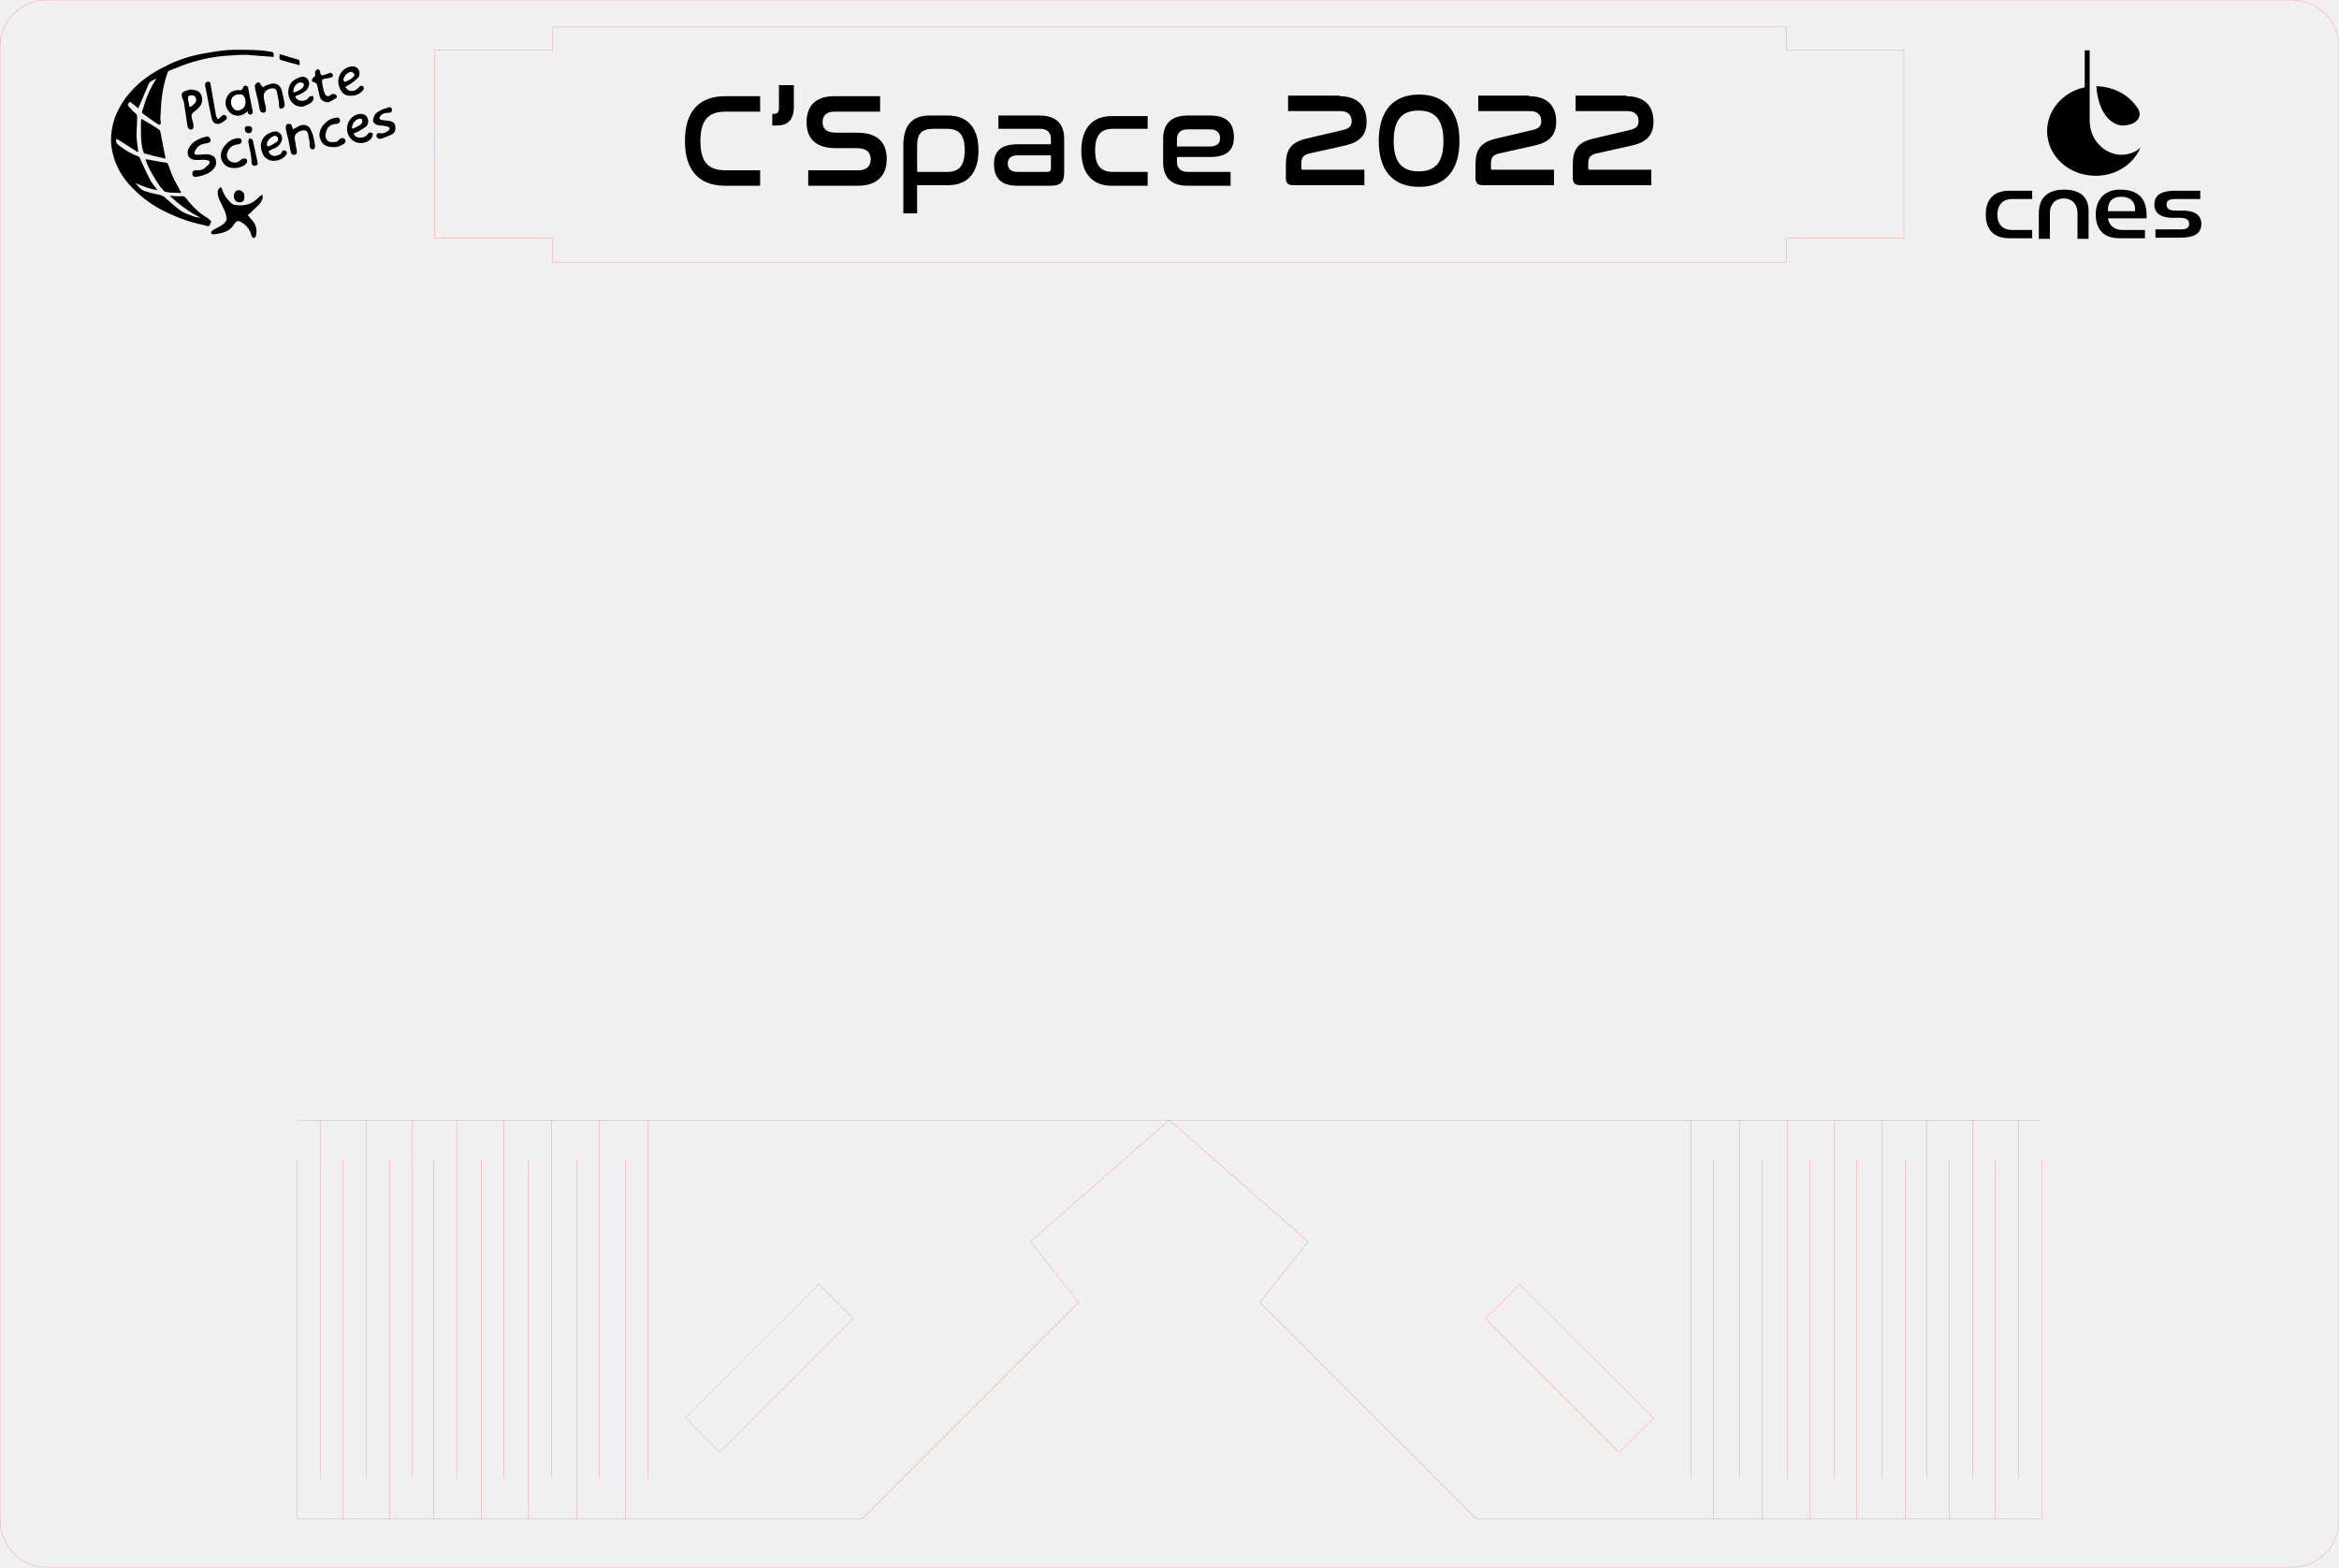
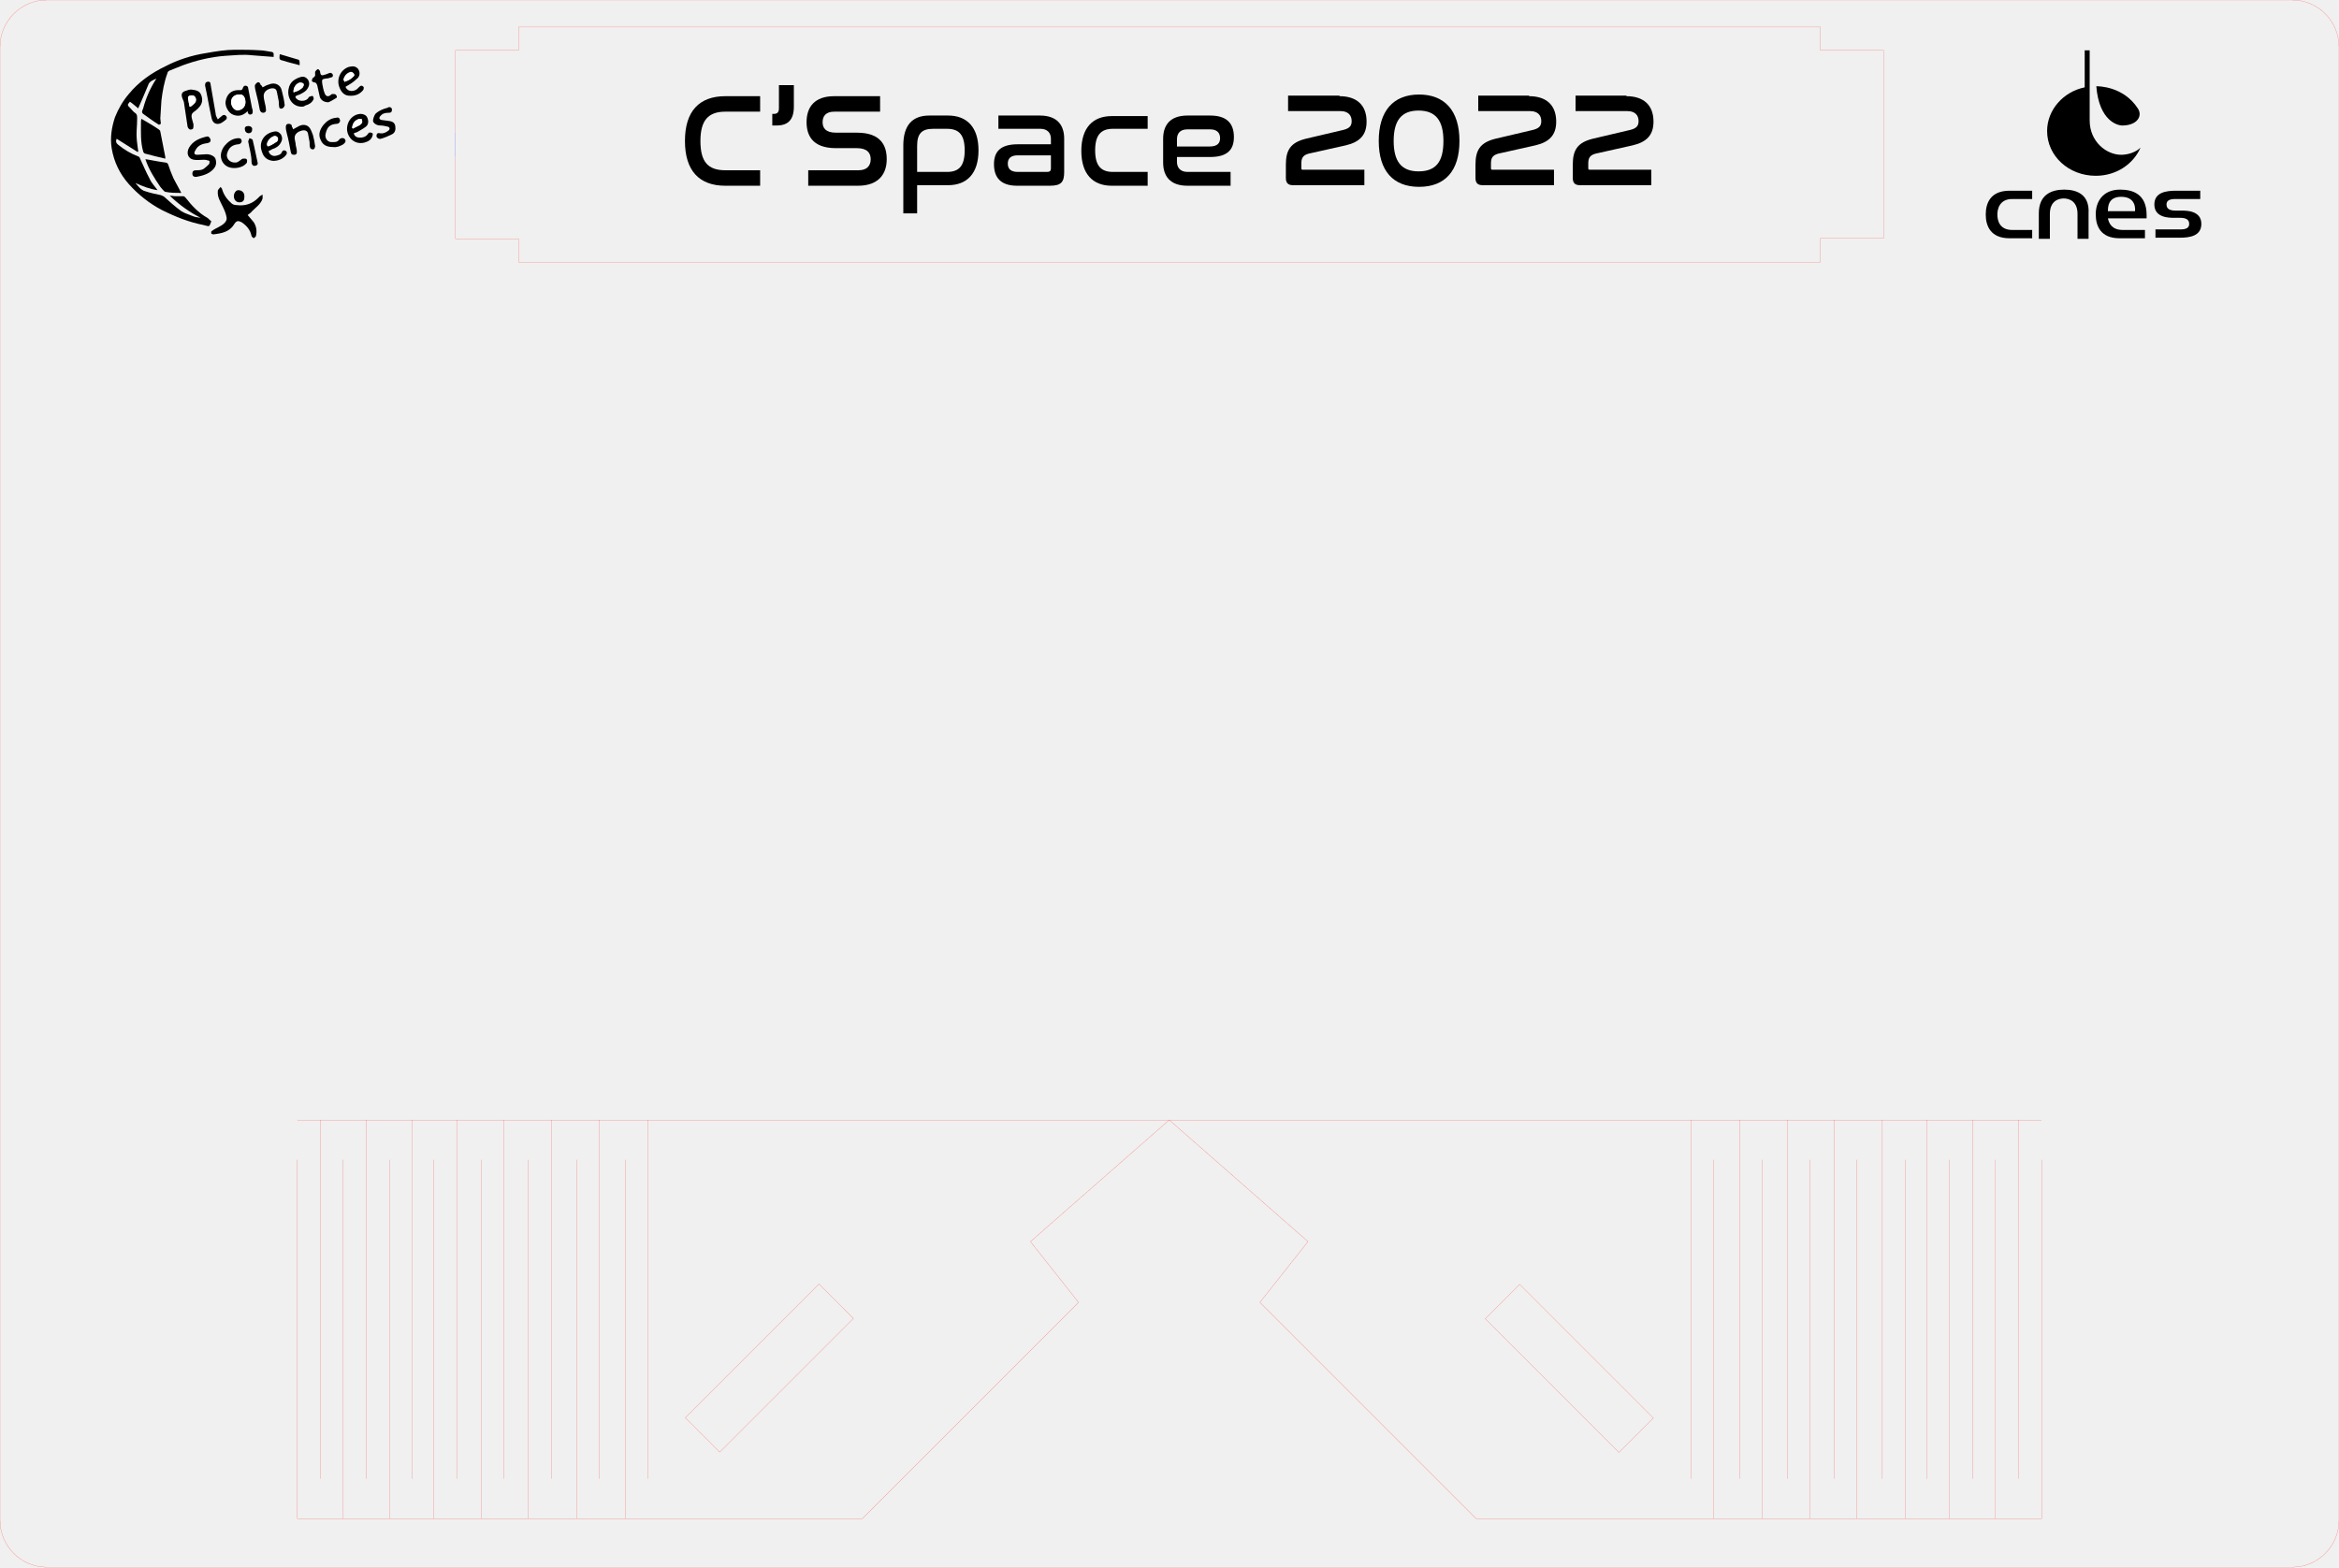
<svg xmlns="http://www.w3.org/2000/svg" version="1.1" baseProfile="basic" id="Calque_1" x="0px" y="0px" viewBox="0 0 423.1 283.5" xml:space="preserve">
  <style type="text/css">
	.st0{fill:none;stroke:#FF0000;stroke-width:2.834646e-02;stroke-miterlimit:10;}
	.st1{fill:none;stroke:#0000FF;stroke-width:2.834646e-02;stroke-miterlimit:10;}
	.st2{fill:none;stroke:#FF0000;stroke-width:2.834646e-02;stroke-linecap:round;stroke-linejoin:round;stroke-miterlimit:10;}
	.st3{fill:none;}
	.st4{fill:#FFFFFF;}
</style>
  <path class="st0" d="M414.6,283.5H8.5c-4.7,0-8.5-3.8-8.5-8.5V8.5C0,3.8,3.8,0,8.5,0h406.1c4.7,0,8.5,3.8,8.5,8.5V275  C423.1,279.7,419.3,283.5,414.6,283.5z" />
  <path class="st0" d="M236.7,274.5" />
  <g>
-     <path class="st0" d="M212.6,16.2" />
-     <path class="st0" d="M329.5,43.2" />
-     <path class="st0" d="M329.5,11.4" />
+     <path class="st0" d="M212.7,16.2" />
+     <path class="st0" d="M335.9,43.2" />
+     <path class="st0" d="M335.9,11.4" />
    <g>
-       <polyline class="st0" points="323.2,43.1 344.4,43.1 344.4,9.1 323.2,9.1   " />
-       <line class="st0" x1="323.2" y1="9.1" x2="323.2" y2="4.9" />
-       <line class="st0" x1="323.2" y1="47.4" x2="323.2" y2="43.1" />
+       <polyline class="st0" points="329.3,43.1 340.7,43.1 340.7,9.1 329.3,9.1   " />
+       <line class="st0" x1="329.3" y1="9.1" x2="329.3" y2="4.9" />
+       <line class="st0" x1="329.3" y1="47.4" x2="329.3" y2="43.1" />
    </g>
    <g>
-       <polyline class="st0" points="78.6,24 78.6,9.1 99.9,9.1   " />
-       <line class="st1" x1="78.6" y1="28.3" x2="78.6" y2="24" />
-       <polyline class="st0" points="99.9,43.1 78.6,43.1 78.6,28.3   " />
-       <line class="st0" x1="99.9" y1="9.1" x2="99.9" y2="4.9" />
-       <line class="st0" x1="99.9" y1="47.4" x2="99.9" y2="43.1" />
-     </g>
-     <line class="st0" x1="99.9" y1="4.9" x2="323.2" y2="4.9" />
-     <line class="st0" x1="323.2" y1="47.4" x2="99.9" y2="47.4" />
+       <polyline class="st0" points="82.4,24 82.4,9.1 93.8,9.1   " />
+       <line class="st1" x1="82.4" y1="28.3" x2="82.4" y2="24" />
+       <polyline class="st0" points="93.8,43.2 82.4,43.2 82.4,28.3   " />
+       <line class="st0" x1="93.8" y1="9.1" x2="93.8" y2="4.9" />
+       <line class="st0" x1="93.8" y1="47.4" x2="93.8" y2="43.2" />
+     </g>
+     <line class="st0" x1="93.8" y1="4.9" x2="329.3" y2="4.9" />
+     <line class="st0" x1="329.3" y1="47.4" x2="93.8" y2="47.4" />
  </g>
  <g>
    <path d="M137.5,17.4v2.8h-6.3c-3.1,0-4.5,1.6-4.5,5.3c0,3.7,1.3,5.3,4.5,5.3h6.3v2.8h-6.3c-4.7,0-7.3-2.7-7.3-8.1   c0-5.4,2.6-8.1,7.3-8.1H137.5z" />
    <path d="M143.6,15.4v3.9c0,2.3-1,3.4-3.1,3.4h-0.8v-2.1h0.3c0.6,0,0.9-0.3,0.9-1v-4.2H143.6z" />
    <path d="M159.2,17.4v2.8h-8.3c-1.5,0-2.1,0.8-2.1,1.9c0,1,0.5,1.9,2.4,1.9h3.8c4.4,0,5.4,2.4,5.4,4.8c0,2.7-1.5,4.8-5.2,4.8h-9   v-2.8h9.1c1.5,0,2.2-0.8,2.2-2c0-1.1-0.6-2-2.5-2h-3.8c-4.3,0-5.3-2.4-5.3-4.7c0-2.7,1.4-4.7,5-4.7H159.2z" />
    <path d="M171.5,20.9c3.4,0,5.5,2.1,5.5,6.3s-2.1,6.3-5.5,6.3h-5.6v5.1h-2.5V26.3c0-3.6,1.6-5.4,4.7-5.4H171.5z M165.9,31.1h5.4   c2.2,0,3.2-1.1,3.2-3.9s-1-3.9-3.2-3.9h-2.5c-2.1,0-2.9,0.9-2.9,3.1V31.1z" />
    <path d="M188.1,20.9c3.2,0,4.4,1.8,4.4,4.2v6c0,1.8-0.5,2.5-2.6,2.5H184c-3,0-4.2-1.5-4.2-3.9c0-2.3,1.2-3.6,4.3-3.6h6v-1   c0-1-0.6-1.8-1.9-1.8h-7.6v-2.4H188.1z M190.1,30.5v-2.4h-6c-1.3,0-1.8,0.6-1.8,1.5s0.5,1.5,1.8,1.5h5.3   C189.9,31.1,190.1,30.9,190.1,30.5z" />
    <path d="M207.6,20.9v2.4h-6.3c-2.2,0-3.2,1.2-3.2,3.9s1,3.9,3.2,3.9h6.3v2.5h-6.5c-3.4,0-5.5-2.1-5.5-6.3s2.1-6.3,5.5-6.3H207.6z" />
    <path d="M218.9,20.9c3,0,4.3,1.4,4.3,3.9c0,2.3-1.2,3.6-4.3,3.6h-6v0.9c0,1,0.6,1.8,1.9,1.8h7.8v2.5h-7.8c-3.2,0-4.4-1.8-4.4-4.2   v-4.3c0-2.4,1.2-4.2,4.4-4.2H218.9z M212.8,26.5h6c1.4,0,1.9-0.6,1.9-1.5c0-1-0.6-1.6-1.8-1.6h-4.1c-1.4,0-1.9,0.8-1.9,1.8V26.5z" />
    <path d="M242.3,17.4c3.1,0,4.9,1.6,4.9,4.6c0,2.4-1.2,3.7-3.8,4.3l-6.7,1.5c-1.1,0.3-1.3,0.9-1.3,1.8v0.8c0,0.3,0.1,0.3,0.3,0.3   h11.1v2.8h-12.9c-0.9,0-1.3-0.4-1.3-1.3v-2.4c0-2.6,0.8-4,3.6-4.7l6.8-1.6c1.2-0.3,1.5-0.8,1.5-1.6c0-1.1-0.7-1.8-2-1.8H233v-2.8   H242.3z" />
    <path d="M264,25.5c0,5.4-2.6,8.3-7.3,8.3c-4.7,0-7.3-2.9-7.3-8.3c0-5.4,2.6-8.4,7.3-8.4C261.3,17.1,264,20,264,25.5z M252.1,25.5   c0,3.7,1.4,5.5,4.5,5.5c3.2,0,4.5-1.8,4.5-5.5c0-3.7-1.4-5.5-4.5-5.5C253.5,20,252.1,21.8,252.1,25.5z" />
    <path d="M276.6,17.4c3.1,0,4.9,1.6,4.9,4.6c0,2.4-1.2,3.7-3.8,4.3l-6.7,1.5c-1.1,0.3-1.3,0.9-1.3,1.8v0.8c0,0.3,0.1,0.3,0.3,0.3   h11.1v2.8h-12.9c-0.9,0-1.3-0.4-1.3-1.3v-2.4c0-2.6,0.8-4,3.6-4.7l6.8-1.6c1.2-0.3,1.5-0.8,1.5-1.6c0-1.1-0.7-1.8-2-1.8h-9.4v-2.8   H276.6z" />
    <path d="M294.2,17.4c3.1,0,4.9,1.6,4.9,4.6c0,2.4-1.2,3.7-3.8,4.3l-6.7,1.5c-1.1,0.3-1.3,0.9-1.3,1.8v0.8c0,0.3,0.1,0.3,0.3,0.3   h11.1v2.8h-12.9c-0.9,0-1.3-0.4-1.3-1.3v-2.4c0-2.6,0.8-4,3.6-4.7l6.8-1.6c1.2-0.3,1.5-0.8,1.5-1.6c0-1.1-0.7-1.8-2-1.8H285v-2.8   H294.2z" />
  </g>
  <g>
    <line class="st0" x1="211.5" y1="202.6" x2="353.1" y2="202.6" />
    <line class="st0" x1="353.1" y1="274.7" x2="267" y2="274.7" />
    <g id="LINE_16_">
      <line class="st2" x1="369.3" y1="209.8" x2="369.3" y2="274.7" />
    </g>
    <g id="LINE_15_">
      <line class="st2" x1="365.2" y1="202.6" x2="365.2" y2="267.5" />
    </g>
    <g id="LINE_14_">
      <line class="st2" x1="360.9" y1="209.8" x2="360.9" y2="274.7" />
    </g>
    <g id="LINE_13_">
      <line class="st2" x1="356.8" y1="202.6" x2="356.8" y2="267.5" />
    </g>
    <g id="LINE_12_">
      <line class="st2" x1="352.6" y1="209.8" x2="352.6" y2="274.7" />
    </g>
    <g id="LINE_11_">
      <line class="st2" x1="348.5" y1="202.6" x2="348.5" y2="267.5" />
    </g>
    <g id="LINE_10_">
      <line class="st2" x1="344.6" y1="209.8" x2="344.6" y2="274.7" />
    </g>
    <g id="LINE_9_">
      <line class="st2" x1="340.5" y1="202.6" x2="340.5" y2="267.5" />
    </g>
    <g id="LINE_8_">
      <line class="st2" x1="335.9" y1="209.8" x2="335.9" y2="274.7" />
    </g>
    <g id="LINE_7_">
      <line class="st2" x1="331.8" y1="202.6" x2="331.8" y2="267.5" />
    </g>
    <g id="LINE_6_">
      <line class="st2" x1="327.4" y1="209.8" x2="327.4" y2="274.7" />
    </g>
    <g id="LINE_5_">
      <line class="st2" x1="323.3" y1="202.6" x2="323.3" y2="267.5" />
    </g>
    <g id="LINE_4_">
      <line class="st2" x1="318.8" y1="209.8" x2="318.8" y2="274.7" />
    </g>
    <g id="LINE_3_">
      <line class="st2" x1="314.7" y1="202.6" x2="314.7" y2="267.5" />
    </g>
    <g id="LINE_2_">
      <line class="st2" x1="310" y1="209.8" x2="310" y2="274.7" />
    </g>
    <g id="LINE_1_">
      <line class="st2" x1="305.9" y1="202.6" x2="305.9" y2="267.5" />
    </g>
    <line class="st0" x1="353.1" y1="202.6" x2="369.3" y2="202.6" />
    <line class="st0" x1="353.1" y1="274.7" x2="369.3" y2="274.7" />
    <line class="st0" x1="211.5" y1="202.6" x2="236.6" y2="224.6" />
    <rect x="266.8" y="243.1" transform="matrix(-0.7071 -0.7071 0.7071 -0.7071 309.6093 623.2908)" class="st0" width="34.2" height="8.8" />
    <line class="st0" x1="227.9" y1="235.6" x2="236.6" y2="224.6" />
    <line class="st0" x1="227.9" y1="235.6" x2="267" y2="274.7" />
  </g>
  <g>
    <line class="st0" x1="211.5" y1="202.6" x2="70" y2="202.6" />
    <line class="st0" x1="70" y1="274.7" x2="156" y2="274.7" />
    <g id="LINE_32_">
      <line class="st2" x1="53.8" y1="209.8" x2="53.8" y2="274.7" />
    </g>
    <g id="LINE_31_">
      <line class="st2" x1="57.9" y1="202.6" x2="57.9" y2="267.5" />
    </g>
    <g id="LINE_30_">
      <line class="st2" x1="62.1" y1="209.8" x2="62.1" y2="274.7" />
    </g>
    <g id="LINE_29_">
      <line class="st2" x1="66.2" y1="202.6" x2="66.2" y2="267.5" />
    </g>
    <g id="LINE_28_">
      <line class="st2" x1="70.5" y1="209.8" x2="70.5" y2="274.7" />
    </g>
    <g id="LINE_27_">
      <line class="st2" x1="74.6" y1="202.6" x2="74.6" y2="267.5" />
    </g>
    <g id="LINE_26_">
      <line class="st2" x1="78.5" y1="209.8" x2="78.5" y2="274.7" />
    </g>
    <g id="LINE_25_">
      <line class="st2" x1="82.6" y1="202.6" x2="82.6" y2="267.5" />
    </g>
    <g id="LINE_24_">
      <line class="st2" x1="87.1" y1="209.8" x2="87.1" y2="274.7" />
    </g>
    <g id="LINE_23_">
      <line class="st2" x1="91.2" y1="202.6" x2="91.2" y2="267.5" />
    </g>
    <g id="LINE_22_">
      <line class="st2" x1="95.6" y1="209.8" x2="95.6" y2="274.7" />
    </g>
    <g id="LINE_21_">
      <line class="st2" x1="99.7" y1="202.6" x2="99.7" y2="267.5" />
    </g>
    <g id="LINE_20_">
      <line class="st2" x1="104.3" y1="209.8" x2="104.3" y2="274.7" />
    </g>
    <g id="LINE_19_">
      <line class="st2" x1="108.4" y1="202.6" x2="108.4" y2="267.5" />
    </g>
    <g id="LINE_18_">
      <line class="st2" x1="113.1" y1="209.8" x2="113.1" y2="274.7" />
    </g>
    <g id="LINE_17_">
      <line class="st2" x1="117.2" y1="202.6" x2="117.2" y2="267.5" />
    </g>
    <line class="st0" x1="70" y1="202.6" x2="53.8" y2="202.6" />
    <line class="st0" x1="70" y1="274.7" x2="53.8" y2="274.7" />
    <line class="st0" x1="211.5" y1="202.6" x2="186.4" y2="224.6" />
    <rect x="122.1" y="243.1" transform="matrix(0.7071 -0.7071 0.7071 0.7071 -134.2656 170.9005)" class="st0" width="34.2" height="8.8" />
    <line class="st0" x1="195.1" y1="235.6" x2="186.4" y2="224.6" />
    <line class="st0" x1="195.1" y1="235.6" x2="156" y2="274.7" />
  </g>
  <rect x="6.8" y="51.5" class="st3" width="409.6" height="147" />
  <rect x="6.8" y="51.5" class="st3" width="409.6" height="147" />
  <g>
    <g id="Logo_1_">
      <path d="M383.7,28c-2.7,0-5.7-2.4-5.7-6.2V9.1h-0.9v6.7c-3.9,0.8-6.8,4.1-6.8,7.9c0,4.5,3.9,8.1,8.8,8.1c3.7,0,6.8-2.1,8.1-5.1    C386.4,27.5,385,28,383.7,28" />
      <path d="M379.2,15.6c0.4,0,4.9,0,7.5,4c0.9,1.3,0,3-2.6,3.1C383.1,22.8,379.7,21.9,379.2,15.6" />
      <path d="M373.4,34.3c-2.3,0-4.6,0.9-4.6,4.3v4.6h2v-4.5c0-2.3,1.5-2.8,2.5-2.8s2.5,0.5,2.5,2.8v4.5h2v-4.6    C378,35.2,375.7,34.3,373.4,34.3" />
      <path d="M359.2,38.8c0,2.1,0.9,4.3,4.3,4.3h4.1v-1.5H364c-2.3,0-2.7-1.7-2.7-2.8c0-1,0.4-2.8,2.7-2.8h3.6v-1.5h-4.1    C360.1,34.5,359.2,36.7,359.2,38.8" />
      <path d="M386.2,38.2h-4.9c0-0.7,0-2.6,2.4-2.6C386.6,35.6,386.2,38.2,386.2,38.2 M381.3,39.5h7c0-0.2,0-0.6,0-0.6    c0-3.8-2.5-4.6-4.8-4.6c-3.2,0-4.4,2.3-4.4,4.4v0.1c0,2.1,0.9,4.3,4.3,4.3h4.6v-1.5H384C382.1,41.6,381.5,40.5,381.3,39.5" />
      <path d="M394.7,38.1h-1.1c-1.1,0-1.7-0.3-1.7-1.1c0-0.7,0.5-1,1.6-1h4.5v-1.5h-4.4c-1.8,0-3.9,0.3-3.9,2.5c0,2.4,2.7,2.4,3.5,2.4    h1.1c1.1,0,1.7,0.3,1.7,1.1c0,0.7-0.5,1-1.6,1h-4.5v1.5h4.4c1.8,0,3.9-0.3,3.9-2.5C398.2,38.1,395.5,38.1,394.7,38.1" />
    </g>
  </g>
  <g>
    <g>
      <g>
        <path d="M28.8,22.6c-1-0.6-1.9-1.3-2.9-2c-0.4-0.3-0.1-0.7,0-1c0.5-1.9,1.3-3.7,2.4-5.4c-0.6,0.3-1.3,0.5-1.5,1.2     c-0.6,1.4-1.2,2.9-1.8,4.2c-0.4-0.3-0.9-0.8-1.5-1.2c0,0,0,0,0,0C23,19,23,19,23.6,19.6c0.3,0.3,0.5,0.6,0.8,0.8     c0.5,0.3,0.4,0.8,0.4,1.3c0,0.9-0.1,1.7-0.1,2.6c0,0.8,0.1,1.6,0.2,2.3c0,0.2,0.1,0.5,0.1,0.8c0,0-0.1,0.1-0.1,0.1     c-1.3-0.8-2.5-1.6-3.8-2.4c-0.2,0.5-0.1,0.8,0.3,1.1c1.1,0.9,2.3,1.6,3.6,2.1c0.1,0,0.3,0.2,0.3,0.3c0.6,1.3,1.1,2.5,1.8,3.8     c0.3,0.7,0.9,1.3,1.4,2c-1.4-0.2-2.7-0.7-4-1.3c0.5,0.6,1,1.3,1.8,1.5c0.9,0.3,1.8,0.5,2.8,0.7c0.2,0.1,0.5,0.2,0.6,0.3     c1,0.9,2,1.8,3.1,2.6c0.6,0.4,1.4,0.6,2.1,0.9c0.4,0.2,0.9,0.2,1.4,0.3c-2-1-3.8-2.3-5.6-4c0.4,0,0.7,0.1,1,0.1c0.3,0,0.6,0,1,0     s0.6-0.1,0.9,0.3c1.1,1.4,2.3,2.7,3.9,3.6c0.2,0.1,0.4,0.4,0.7,0.6c0,0,0,0.1,0,0.1c-0.4,1-0.2,0.9-1.4,0.6     c-2.6-0.5-5.1-1.5-7.5-2.7c-2.3-1.2-4.3-2.8-6-4.7c-1.6-1.8-2.7-4-3.1-6.5c-0.3-1.9,0-3.8,0.6-5.6c0.6-1.5,1.4-2.9,2.5-4.2     c1.8-2.2,4.1-3.8,6.6-5c2.3-1.2,4.8-2,7.4-2.4c1.7-0.3,3.5-0.6,5.2-0.6c1.5,0,3,0,4.5,0.1c0.7,0,1.4,0.2,2.2,0.3     c0.1,0,0.3,0.2,0.3,0.3c0,0.2,0,0.4,0,0.6c-1.3-0.1-2.6-0.2-3.9-0.3c-1.6-0.2-3.2,0-4.9,0.1c-2.6,0.2-5.1,0.8-7.6,1.7     c-0.8,0.3-1.7,0.7-2.5,1c-0.1,0.1-0.3,0.2-0.3,0.4c-0.6,1.6-0.9,3.3-1.1,5c-0.1,1.1-0.1,2.1-0.2,3.2c0,0.3,0.1,0.7,0.1,1     C28.9,22.5,28.8,22.5,28.8,22.6z" />
        <path d="M44.8,38.9c0.4,0.5,0.8,0.9,1.1,1.3c0.5,0.8,0.6,1.6,0.4,2.5c0,0.1-0.2,0.2-0.4,0.4c-0.1-0.1-0.4-0.3-0.4-0.4     c-0.2-1.1-0.9-1.9-1.8-2.5c-0.6-0.3-0.9-0.3-1.3,0.3c-0.7,1.2-1.8,1.6-3.1,1.8c-0.2,0-0.5,0.1-0.7,0.1c-0.1,0-0.4-0.1-0.4-0.2     c0-0.1,0-0.4,0.1-0.4c0.4-0.3,0.8-0.5,1.2-0.7c0.8-0.4,1.6-1,1.5-1.7c-0.1-0.7-0.4-1.4-0.7-2c-0.4-0.9-1-1.7-0.9-2.8     c0-0.1,0-0.2,0.1-0.3c0.1-0.2,0.3-0.3,0.4-0.5c0.1,0.2,0.3,0.3,0.3,0.5c0.3,1,0.9,1.8,1.7,2.5c0.2,0.2,0.6,0.3,0.9,0.3     c1.5,0.2,2.8-0.2,3.9-1.3c0.1-0.1,0.2-0.2,0.3-0.3c0.1-0.1,0.2-0.1,0.5-0.3c0,0.3,0,0.5,0,0.7c-0.3,1-1.2,1.6-1.9,2.3     C45.3,38.6,45,38.7,44.8,38.9z" />
        <path d="M25.6,21.5c1,0.6,2.1,1.2,3.1,1.9c0.1,0.1,0.3,0.2,0.3,0.4c0.3,1.5,0.6,3.1,0.9,4.6c0,0.1,0,0.1,0,0.3     c-1.3-0.3-2.5-0.6-3.6-0.9c-0.2,0-0.4-0.3-0.4-0.4c-0.5-1.7-0.4-3.5-0.4-5.3C25.5,21.9,25.5,21.7,25.6,21.5z" />
        <path d="M26.3,28.8c0.8,0.1,1.6,0.3,2.3,0.4c0.4,0.1,0.8,0.1,1.3,0.2c0.2,0,0.4,0.1,0.5,0.3c0.3,0.9,0.6,1.7,1,2.6     c0.4,0.8,0.9,1.6,1.4,2.6c-1,0-1.9,0-2.9-0.2c-0.3-0.1-0.6-0.6-0.9-0.9C27.9,32.2,26.9,30.6,26.3,28.8z" />
        <path d="M36.8,28.9c-0.6,0-1.2,0.1-1.7,0c-1.2-0.2-1.4-1.3-0.9-2.2c0.7-1.2,1.9-1.7,3.2-2c0.3-0.1,0.6,0.2,0.7,0.6     c0,0.4-0.2,0.5-0.6,0.6c-0.9,0.1-1.7,0.4-2.1,1.2C35,27.7,35.1,28,35.7,28c0.5,0,1.1-0.1,1.7-0.1c0.7,0,1.5,0.4,1.6,0.9     c0.2,0.7,0.1,1.3-0.5,1.9c-0.8,0.8-1.9,1.1-3,1.3c-0.4,0-0.7-0.1-0.7-0.6c0-0.5,0.3-0.6,0.7-0.6c0.5,0,1,0,1.4-0.3     c0.3-0.2,0.6-0.5,0.9-0.8c0.1-0.1,0.1-0.3,0.1-0.5c0-0.1-0.2-0.2-0.4-0.2C37.3,28.9,37,28.9,36.8,28.9z" />
        <path d="M44.8,20.1c-0.8,0.8-1.6,1-2.5,0.7c-1-0.3-1.6-1.6-1.5-2.4c0.2-1.4,1.1-2.1,2.3-2.1c0.2,0,0.4,0,0.5,0     c0.1,0,0.3-0.2,0.3-0.3c0.1-0.3,0.2-0.5,0.5-0.5c0.3,0,0.5,0.2,0.5,0.5c0.2,1.2,0.5,2.4,0.7,3.6c0,0.1,0.1,0.2,0.1,0.3     c0,0.3,0.1,0.7-0.3,0.8C45.1,20.8,44.8,20.6,44.8,20.1z M43.3,17.1c-0.9,0-1.5,0.5-1.5,1.3c0,0.8,0.6,1.5,1.2,1.5     c0.7,0,1.4-0.6,1.4-1.5C44.4,17.6,44,17,43.3,17.1z" />
        <path d="M34.6,16.2c0.8,0.1,1.5,0.2,1.8,1c0.3,0.8,0.2,1.5-0.3,2.1c-0.3,0.4-0.7,0.7-1.1,1c-0.4,0.3-0.4,0.7-0.3,1.1     c0.1,0.4,0.2,0.7,0.3,1.1c0,0.3,0,0.6-0.1,0.8c-0.1,0.1-0.5,0.2-0.6,0.1c-0.2-0.1-0.4-0.4-0.4-0.7c-0.2-1.3-0.4-2.6-0.6-4     c0-0.3-0.2-0.6-0.3-0.9c-0.3-0.8-0.1-1.2,0.7-1.4C33.9,16.3,34.3,16.2,34.6,16.2z M34.3,19.3c0.1,0,0.1,0,0.2,0     c0.3-0.2,0.6-0.5,0.8-0.7c0.3-0.4,0.2-0.9-0.1-1.2c-0.3-0.3-1.2-0.1-1.1,0.2C34.1,18.2,34.2,18.8,34.3,19.3z" />
        <path d="M54.6,19.3c-1.8,0-2.7-1.7-2.4-3.2c0.2-1.3,1.2-1.9,2.3-2.2c0.5-0.1,0.9,0.1,1.2,0.5c0.3,0.5,0.3,1,0,1.5     c-0.3,0.6-0.9,0.9-1.5,1.2c-0.1,0-0.2,0.1-0.3,0.1c-0.6,0.2-0.6,0.4-0.1,0.8c0.6,0.4,1.6,0.3,2-0.3c0-0.1,0.1-0.2,0.2-0.2     c0.2-0.1,0.5-0.2,0.6-0.1c0.1,0.1,0.2,0.5,0.1,0.6c-0.3,0.6-0.8,0.9-1.5,1.1C55,19.3,54.7,19.3,54.6,19.3z M53.1,16.7     c0.7-0.2,1.2-0.4,1.7-1c0.1-0.1,0.2-0.5,0.1-0.6c-0.1-0.1-0.4-0.2-0.6-0.2C53.6,15,53,15.9,53.1,16.7z" />
        <path d="M64,24.1c0.1,0.6,0.6,0.8,1.1,0.8c0.5,0,1-0.1,1.4-0.6c0.2-0.3,0.3-0.4,0.6-0.3c0.3,0,0.4,0.2,0.3,0.5     c-0.2,0.8-0.8,1.1-1.5,1.3c-1.7,0.4-2.9-0.8-3.1-2.1c-0.2-1.5,0.8-3,2.4-3.1c0.5,0,1,0.2,1.2,0.6c0.3,0.6,0.3,1.3-0.2,1.7     c-0.5,0.4-1.1,0.7-1.6,1C64.4,24,64.2,24,64,24.1z M63.7,23.1c0,0,0.1,0.1,0.1,0.2c0.4-0.2,0.8-0.4,1.2-0.6     c0.2-0.1,0.4-0.3,0.5-0.5c0.1-0.2,0-0.5-0.1-0.6c-0.1-0.1-0.4-0.1-0.5,0C64.2,21.8,63.8,22.3,63.7,23.1z" />
        <path d="M62.5,15.7c0.4,1,1.7,1,2.4,0.1c0.1-0.1,0.3-0.3,0.5-0.3c0.1,0,0.4,0.2,0.4,0.3c0,0.2,0,0.4-0.2,0.6     c-0.7,0.8-1.6,1-2.6,0.9c-0.8-0.1-1.3-0.7-1.6-1.5c-0.6-1.5,0.2-3.2,1.7-3.7c0.8-0.2,1.3-0.1,1.7,0.4c0.4,0.6,0.3,1.4-0.3,1.8     C63.9,14.9,63.2,15.3,62.5,15.7z M62.3,14.8c0.7-0.2,1.3-0.5,1.7-1.1c0.1-0.1,0-0.4-0.1-0.4C63.8,13,63.6,13,63.4,13     c-0.7,0.2-1.1,0.7-1.3,1.4C62.2,14.5,62.3,14.7,62.3,14.8z" />
        <path d="M48.6,27.3c0,0.5,0.6,1,1.2,0.9c0.5-0.1,1-0.2,1.2-0.7c0.1-0.3,0.4-0.4,0.7-0.2c0.3,0.2,0.2,0.6,0,0.8     c-0.6,0.7-1.4,1-2.3,1c-1-0.1-1.7-0.6-2-1.6c-0.7-1.8,0.4-3.4,2.2-3.7c0.5-0.1,0.9,0.1,1.2,0.5c0.3,0.5,0.3,1,0,1.5     c-0.3,0.6-0.9,1-1.6,1.2C49.1,27.1,48.9,27.2,48.6,27.3z M50.3,25.2c0-0.5-0.3-0.6-0.6-0.6c-0.6,0.1-1.4,0.9-1.4,1.5     c0,0.3,0.2,0.5,0.4,0.3c0.5-0.2,0.9-0.5,1.4-0.8C50.2,25.6,50.2,25.3,50.3,25.2z" />
        <path d="M47.5,15.8c0.4-0.2,0.7-0.4,1.1-0.5c1.1-0.5,2.2,0,2.4,1.2c0.2,0.8,0.4,1.6,0.5,2.5c0,0.2-0.2,0.5-0.4,0.6     c-0.2,0.1-0.6,0.1-0.6-0.3c-0.1-0.3,0-0.7-0.1-1.1c-0.1-0.5-0.2-1-0.3-1.5C50,16.1,49.7,15.9,49,16c-0.9,0.2-1.3,0.8-1.3,1.3     c0,0.4,0.1,0.9,0.2,1.3s0.2,0.8,0.2,1.2c0.1,0.4-0.2,0.6-0.5,0.6c-0.3,0-0.5-0.2-0.6-0.5c-0.2-1.1-0.4-2.1-0.7-3.2     c-0.1-0.4-0.2-0.8-0.2-1.2c0-0.2,0.3-0.5,0.5-0.6c0.2-0.1,0.5,0.1,0.5,0.4C47.3,15.4,47.4,15.6,47.5,15.8z" />
        <path d="M53,23.4c0.4-0.2,0.7-0.4,1.1-0.6c0.6-0.3,1.3-0.3,1.8,0.2c0.3,0.3,0.5,0.9,0.7,1.4c0.2,0.7,0.3,1.3,0.4,2     c0,0.2-0.1,0.6-0.3,0.6c-0.2,0.1-0.6-0.1-0.6-0.3C56,26.5,56,26.1,56,25.7c-0.1-0.5-0.2-1-0.3-1.6c-0.1-0.4-0.5-0.6-1-0.5     c-0.9,0.2-1.4,0.7-1.4,1.3c0,0.5,0.2,0.9,0.2,1.4c0.1,0.4,0.2,0.8,0.2,1.2c0,0.3-0.1,0.5-0.5,0.5c-0.4,0-0.5-0.1-0.6-0.5     c-0.2-1.1-0.4-2.2-0.7-3.3c-0.1-0.4-0.2-0.8-0.2-1.2c0-0.3,0.1-0.6,0.5-0.6c0.3,0,0.6,0.1,0.6,0.5C52.9,23.1,53,23.2,53,23.4z" />
        <path d="M70.9,19.8c0,0.5-0.2,0.6-0.6,0.6c-0.6,0-1.1,0.1-1.5,0.6c-0.3,0.3-0.2,0.6,0.2,0.7c0.5,0.1,1,0.1,1.5,0.2     c0.5,0.1,0.9,0.3,1,0.9c0.1,0.6,0,1.2-0.6,1.5c-0.6,0.3-1.3,0.6-2,0.8c-0.4,0.1-0.8-0.2-0.8-0.5c0-0.4,0.2-0.6,0.6-0.5     c0.6,0.1,1.1-0.1,1.6-0.5c0.3-0.3,0.2-0.6-0.2-0.7c-0.4-0.1-0.9-0.2-1.3-0.2c-0.6,0-1.1-0.3-1.3-0.7c-0.1-0.4,0.2-1.2,0.5-1.5     c0.6-0.5,1.3-0.8,2.1-1C70.5,19.2,70.9,19.5,70.9,19.8z" />
        <path d="M60.3,26.6c-1.1,0-1.9-0.3-2.3-1.3c-0.5-1-0.1-1.9,0.5-2.7c0.6-0.7,1.3-1.2,2.3-1.3c0.4-0.1,0.6,0,0.7,0.4     c0.1,0.3-0.2,0.7-0.6,0.7c-1.2,0.1-1.7,0.5-2,1.8c-0.2,0.7,0.3,1.5,1,1.5c0.6,0,1.1,0.1,1.5-0.5c0.3-0.3,0.8-0.3,1,0     c0.2,0.3,0.1,0.6-0.3,0.9C61.6,26.4,60.9,26.7,60.3,26.6z" />
        <path d="M59.4,18.5c-0.9,0-1.5-0.5-1.6-1.2c-0.1-0.6-0.3-1.2-0.4-1.8c-0.1-0.3-0.2-0.6-0.6-0.6c-0.1,0-0.4-0.2-0.4-0.3     c0-0.1,0.1-0.4,0.2-0.5c0.3-0.2,0.5-0.4,0.4-0.7c0-0.1,0-0.3,0-0.4c0.1-0.2,0.3-0.4,0.5-0.5c0.1,0,0.3,0.2,0.4,0.4     c0,0,0,0.1,0,0.1c0.1,0.7,0.3,0.7,0.9,0.5c0.3-0.1,0.6-0.2,0.8-0.3c0.3-0.1,0.5,0.1,0.6,0.3c0.1,0.3-0.1,0.5-0.3,0.5     c-0.3,0.1-0.6,0.2-0.9,0.2c-0.8,0.1-0.8,0.2-0.7,1c0.1,0.5,0.2,1.1,0.4,1.6c0.2,0.6,0.6,0.8,1.1,0.4c0.1-0.1,0.2-0.2,0.4-0.2     c0.2,0,0.5,0,0.6,0.2c0.2,0.2,0.2,0.5-0.1,0.6C60.2,18.1,59.7,18.4,59.4,18.5z" />
        <path d="M42.4,30.4c-0.9,0-1.7-0.3-2.2-1.2c-0.5-1-0.2-2,0.4-2.8c0.6-0.7,1.3-1.3,2.4-1.4c0.4,0,0.6,0,0.7,0.4     c0.1,0.3-0.2,0.7-0.6,0.7c-1.1,0.1-1.7,0.6-2,1.6c-0.3,0.8,0.4,1.8,1.5,1.7c0.4,0,0.7-0.3,1-0.5c0.1-0.1,0.2-0.2,0.4-0.2     c0.3,0,0.6-0.1,0.7,0.3c0,0.2,0,0.5-0.2,0.6C44.1,30.1,43.2,30.4,42.4,30.4z" />
        <path d="M39.4,21.6c0.3-0.3,0.5-0.4,0.7-0.6c0.2-0.2,0.5-0.3,0.7-0.1c0.3,0.2,0.3,0.6,0,0.8c-0.5,0.4-1,0.8-1.6,0.7     c-0.7-0.1-0.9-0.8-1-1.4c-0.4-1.8-0.7-3.7-1.1-5.5c0-0.3,0-0.6,0.4-0.7c0.4-0.1,0.6,0.1,0.6,0.5c0.3,1.7,0.6,3.5,0.9,5.2     C39,20.9,39.2,21.2,39.4,21.6z" />
        <path d="M46,30c-0.3,0-0.5-0.3-0.5-0.7c0-1.3-0.4-2.5-0.6-3.7c0-0.2,0.2-0.4,0.2-0.6c0.2,0.1,0.5,0.1,0.6,0.3     c0.1,0.4,0.2,0.8,0.3,1.3c0.2,0.9,0.4,1.9,0.6,2.8C46.7,29.7,46.5,30,46,30z" />
        <path d="M54.2,11.8c-1-0.3-2-0.5-2.9-0.8c-0.8-0.2-0.8-0.2-0.7-1.2c1.1,0.3,2.3,0.7,3.4,1c0.1,0,0.2,0.3,0.2,0.4     C54.2,11.3,54.2,11.5,54.2,11.8z" />
        <path d="M44.2,35.7c0,0.6-0.3,0.9-0.9,0.9c-0.6,0-1-0.5-1-1.1c0-0.6,0.4-1.1,0.8-1.1C43.7,34.4,44.3,34.8,44.2,35.7z" />
        <path d="M44.9,22.8c0.5,0,0.8,0.3,0.7,0.7c0,0.4-0.3,0.6-0.6,0.6c-0.4,0-0.7-0.3-0.7-0.7C44.2,23,44.5,22.8,44.9,22.8z" />
        <path class="st4" d="M43.3,17.1c0.7-0.1,1,0.5,1.1,1.4c0,0.9-0.6,1.4-1.4,1.5c-0.6,0-1.2-0.7-1.2-1.5     C41.9,17.6,42.4,17.1,43.3,17.1z" />
        <path class="st4" d="M34.3,19.3c-0.1-0.5-0.3-1.1-0.3-1.7c0-0.3,0.8-0.5,1.1-0.2c0.4,0.3,0.4,0.8,0.1,1.2     c-0.2,0.3-0.5,0.5-0.8,0.7C34.5,19.3,34.4,19.3,34.3,19.3z" />
        <path class="st4" d="M53.1,16.7c-0.1-0.8,0.5-1.7,1.2-1.7c0.2,0,0.5,0.1,0.6,0.2c0.1,0.1,0,0.4-0.1,0.6     C54.4,16.2,53.8,16.5,53.1,16.7z" />
        <path class="st4" d="M63.7,23.1c0.1-0.8,0.4-1.3,1.2-1.6c0.2,0,0.5,0,0.5,0c0.1,0.1,0.1,0.4,0.1,0.6c-0.1,0.2-0.3,0.4-0.5,0.5     c-0.4,0.2-0.8,0.4-1.2,0.6C63.8,23.2,63.7,23.2,63.7,23.1z" />
        <path class="st4" d="M62.3,14.8c0-0.1-0.1-0.2-0.1-0.3c0.1-0.7,0.5-1.2,1.3-1.4c0.1,0,0.4,0,0.5,0.2c0.1,0.1,0.1,0.3,0.1,0.4     C63.6,14.2,63.1,14.5,62.3,14.8z" />
        <path class="st4" d="M50.3,25.2c0,0.1-0.1,0.3-0.2,0.4c-0.4,0.3-0.9,0.6-1.4,0.8c-0.3,0.1-0.4,0-0.4-0.3c0-0.6,0.7-1.4,1.4-1.5     C50,24.6,50.2,24.8,50.3,25.2z" />
      </g>
    </g>
  </g>
  <g>
</g>
  <g>
</g>
  <g>
</g>
  <g>
</g>
  <g>
</g>
  <g>
</g>
</svg>
